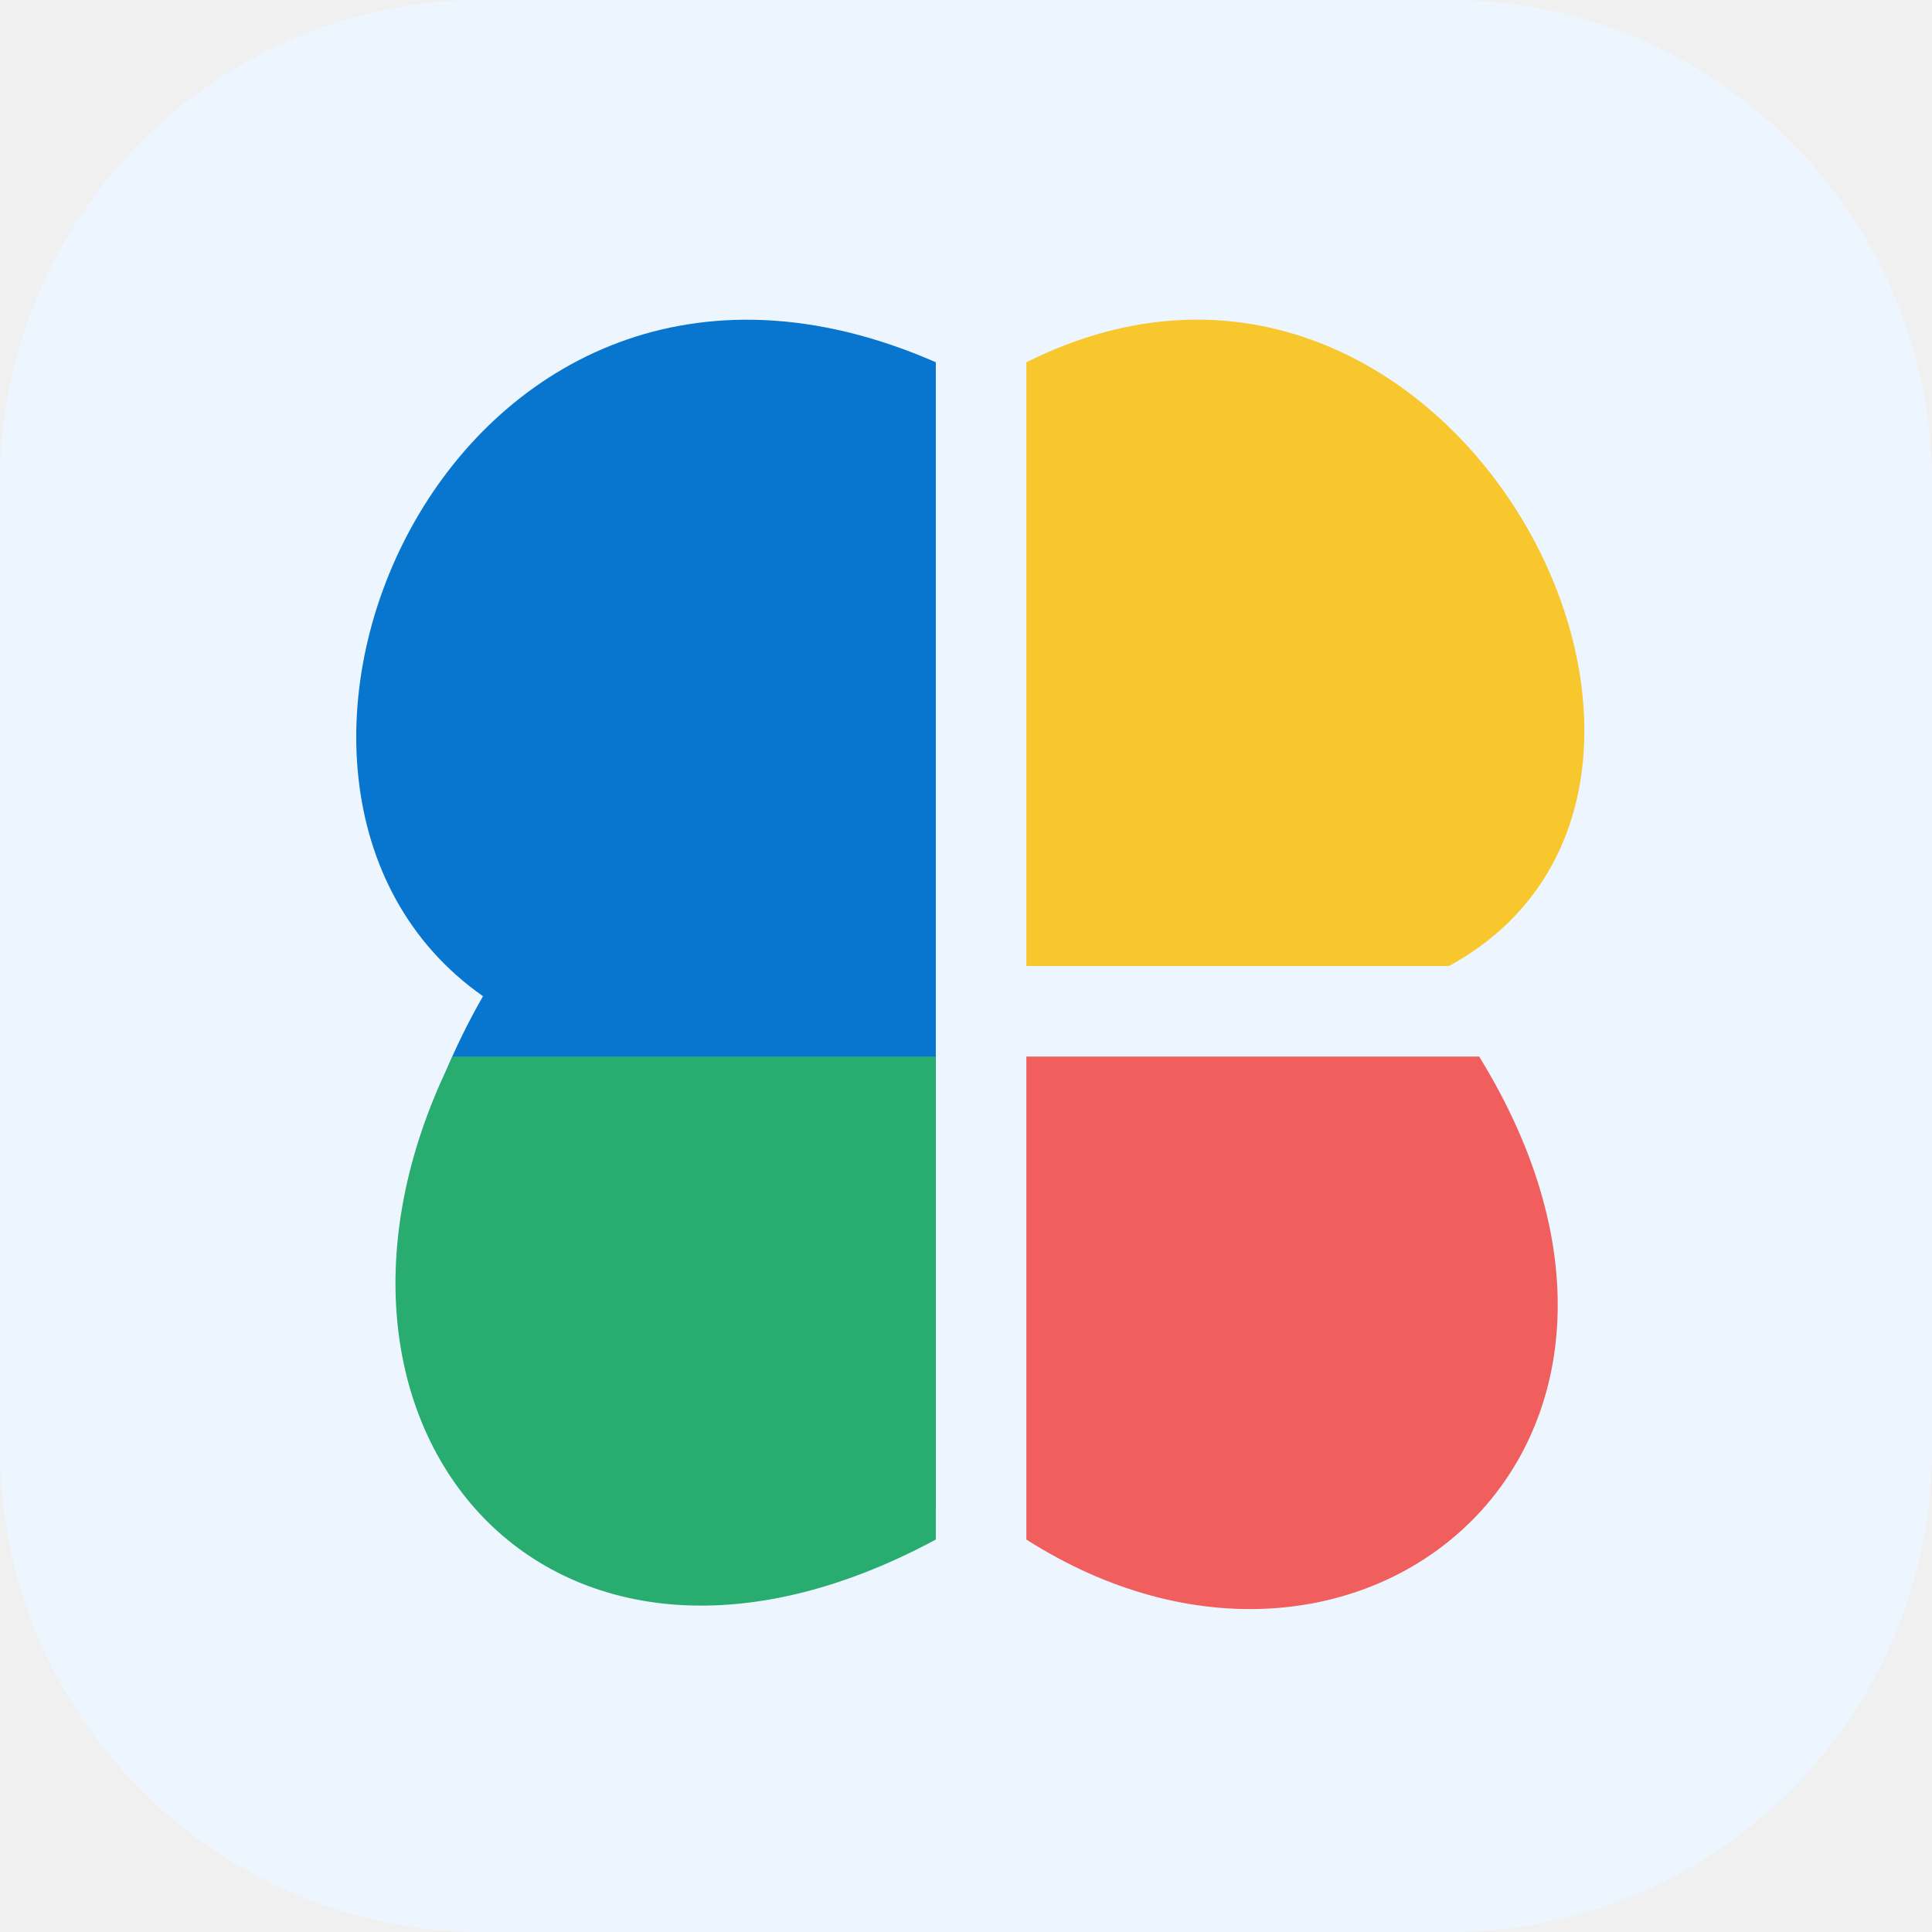
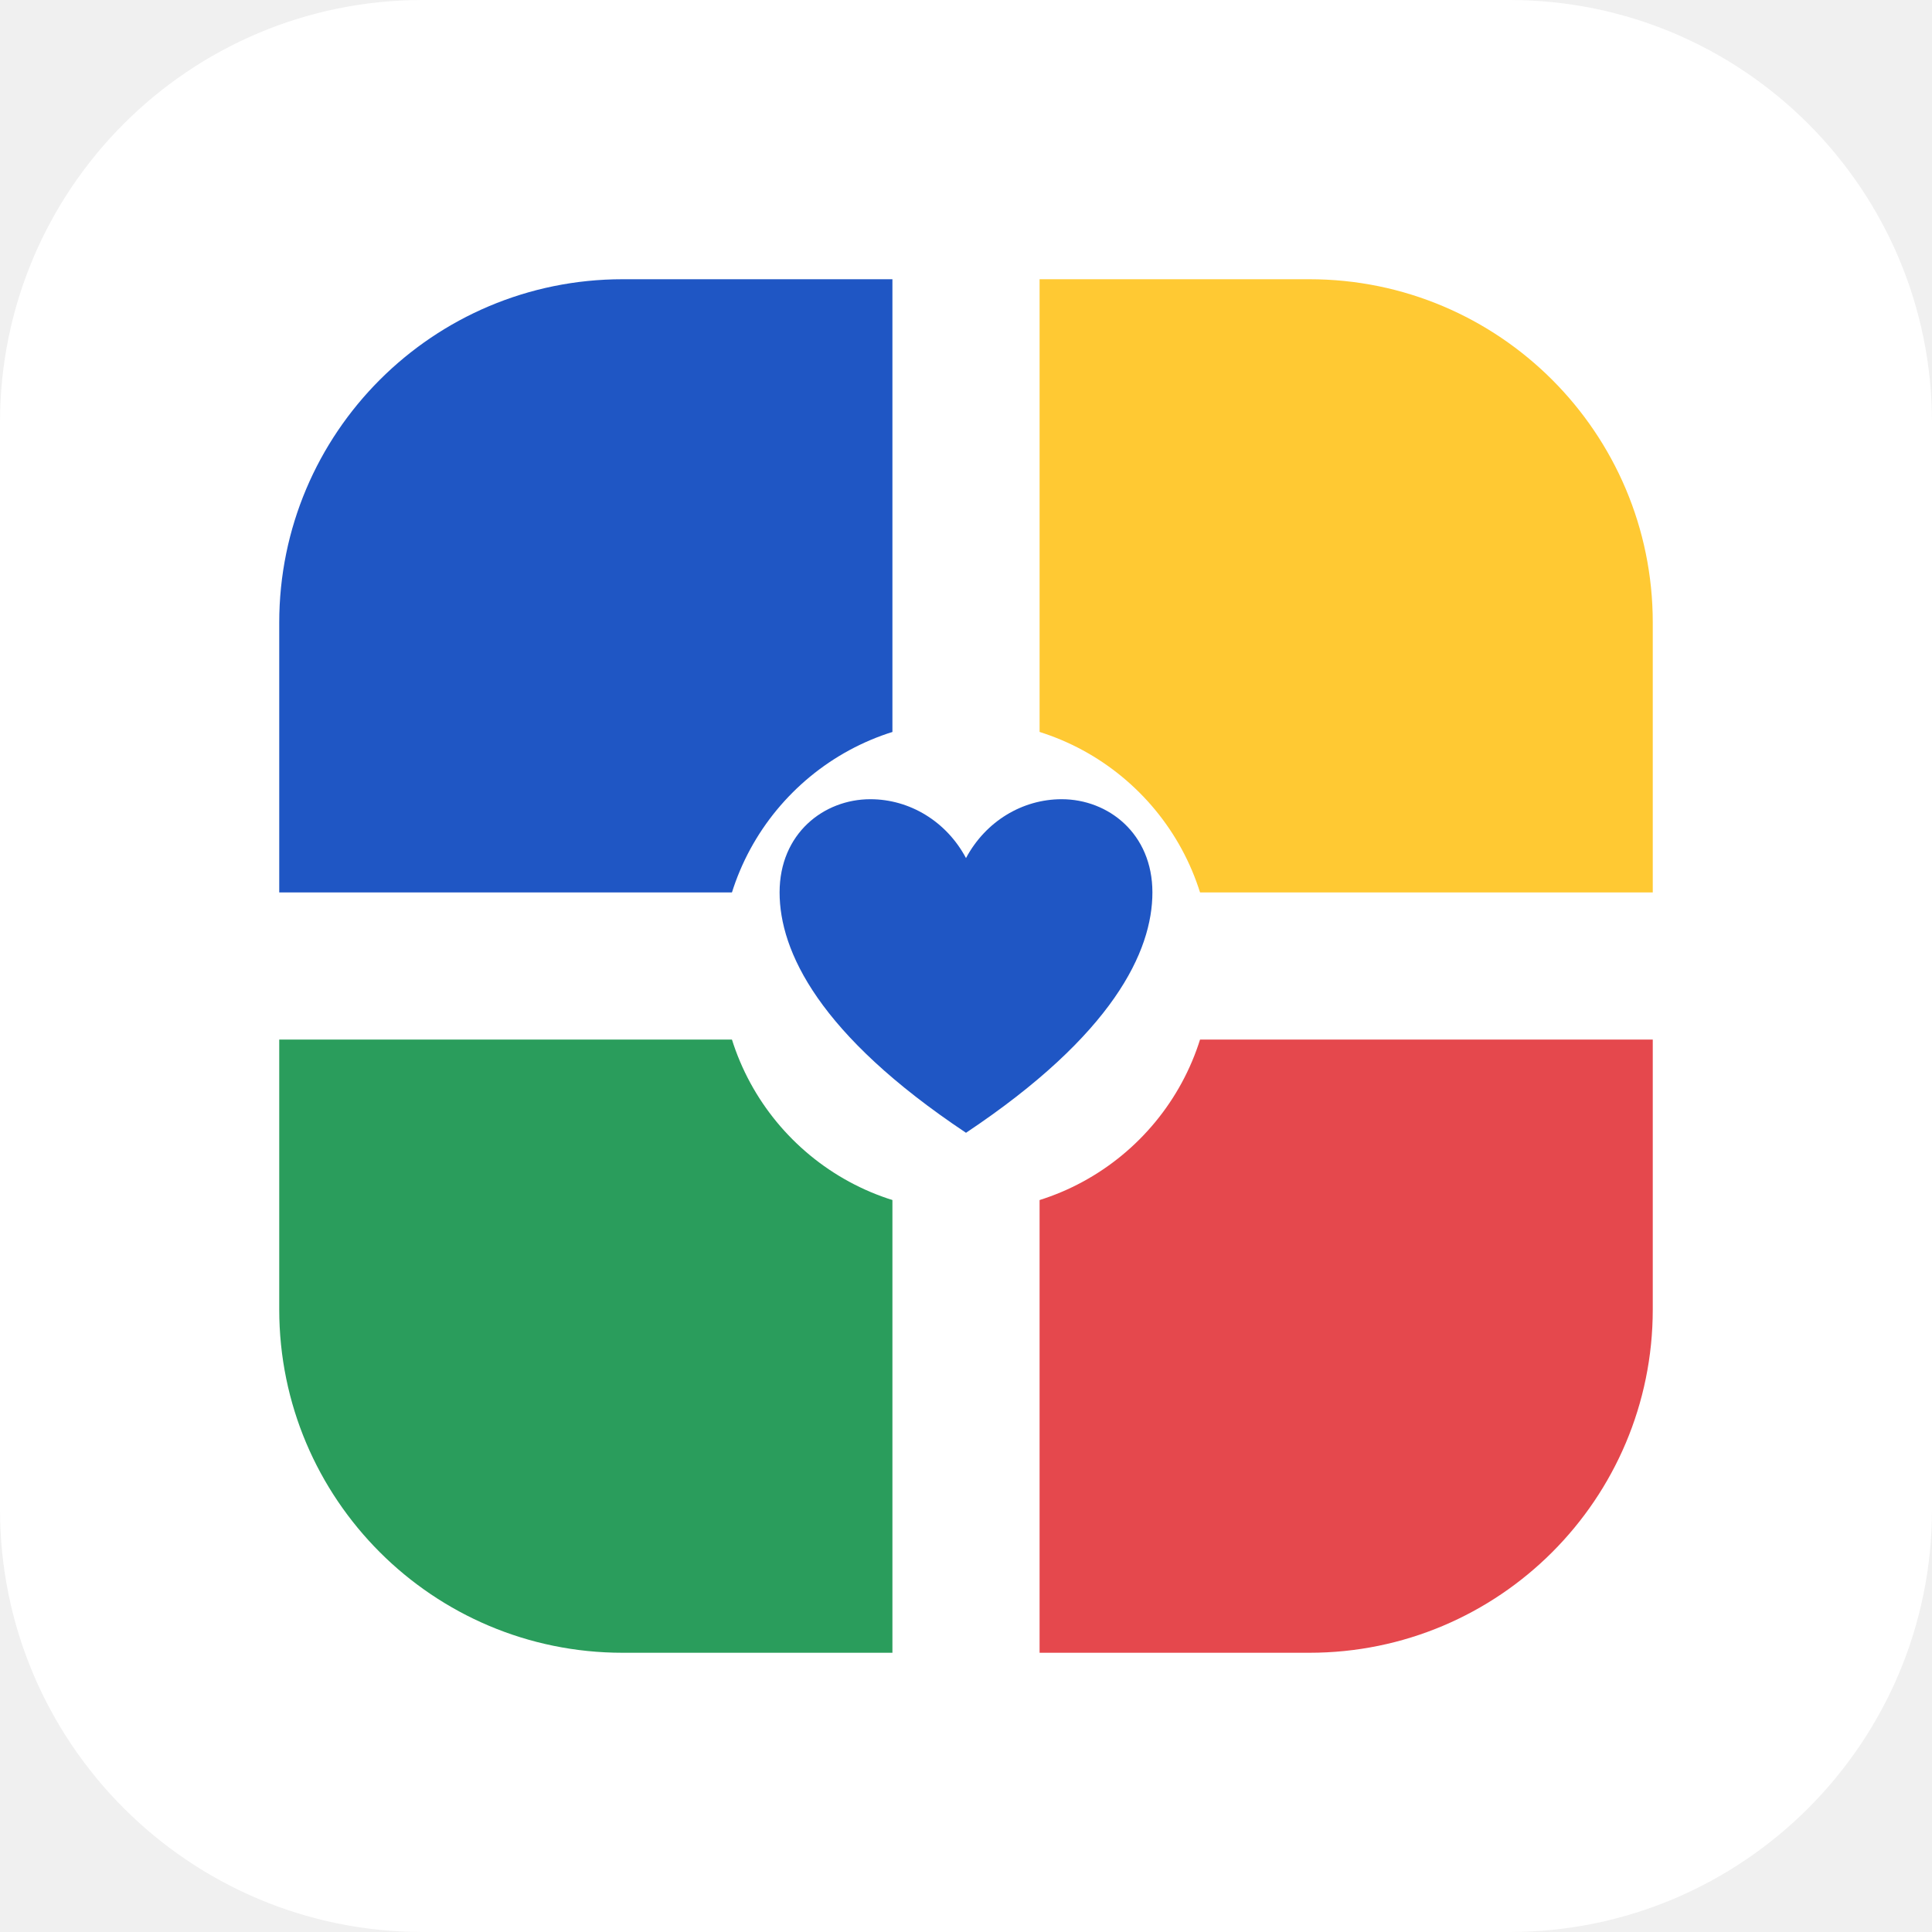
- <svg xmlns="http://www.w3.org/2000/svg" viewBox="0 0 64 64">
-   <rect rx="16" width="64" height="64" fill="#edf6ff" />
-   <path d="M31 12C15 5 6 26 16 33C8 47 21 56 31 50Z" fill="#0875cf" />
-   <path d="M34 12C48 5 59 26 48 32H34Z" fill="#f8c62d" />
-   <path d="M34 35H49C57 48 45 58 34 51Z" fill="#f05e5e" />
-   <path d="M15 35H31V51C18 58 9 47 15 35Z" fill="#28ac70" />
+ <svg xmlns="http://www.w3.org/2000/svg" viewBox="0 0 64 64" fill="none">
+   <rect width="64" height="64" rx="14" fill="#fff" />
+   <g transform="translate(6 6) scale(.8125)">
+     <path d="M4 18A14 14 0 0 1 18 4H29V29H4Z" fill="#1f56c4" />
+     <path d="M35 4H46A14 14 0 0 1 60 18V29H35Z" fill="#ffc933" />
+     <path d="M4 35H29V60H18A14 14 0 0 1 4 46Z" fill="#2a9d5c" />
+     <path d="M35 35H60V46A14 14 0 0 1 46 60H35Z" fill="#e5484d" />
+     <circle cx="32" cy="32" r="10" fill="#fff" />
+     <path d="M32 38.8C26 34.8 24.4 31.4 24.4 29C24.4 26.6 26.2 25.2 28.1 25.2C29.7 25.2 31.2 26.1 32 27.6C32.8 26.1 34.3 25.2 35.9 25.2C37.8 25.2 39.6 26.6 39.6 29C39.6 31.4 38 34.8 32 38.8Z" fill="#1f56c4" />
+   </g>
</svg>
